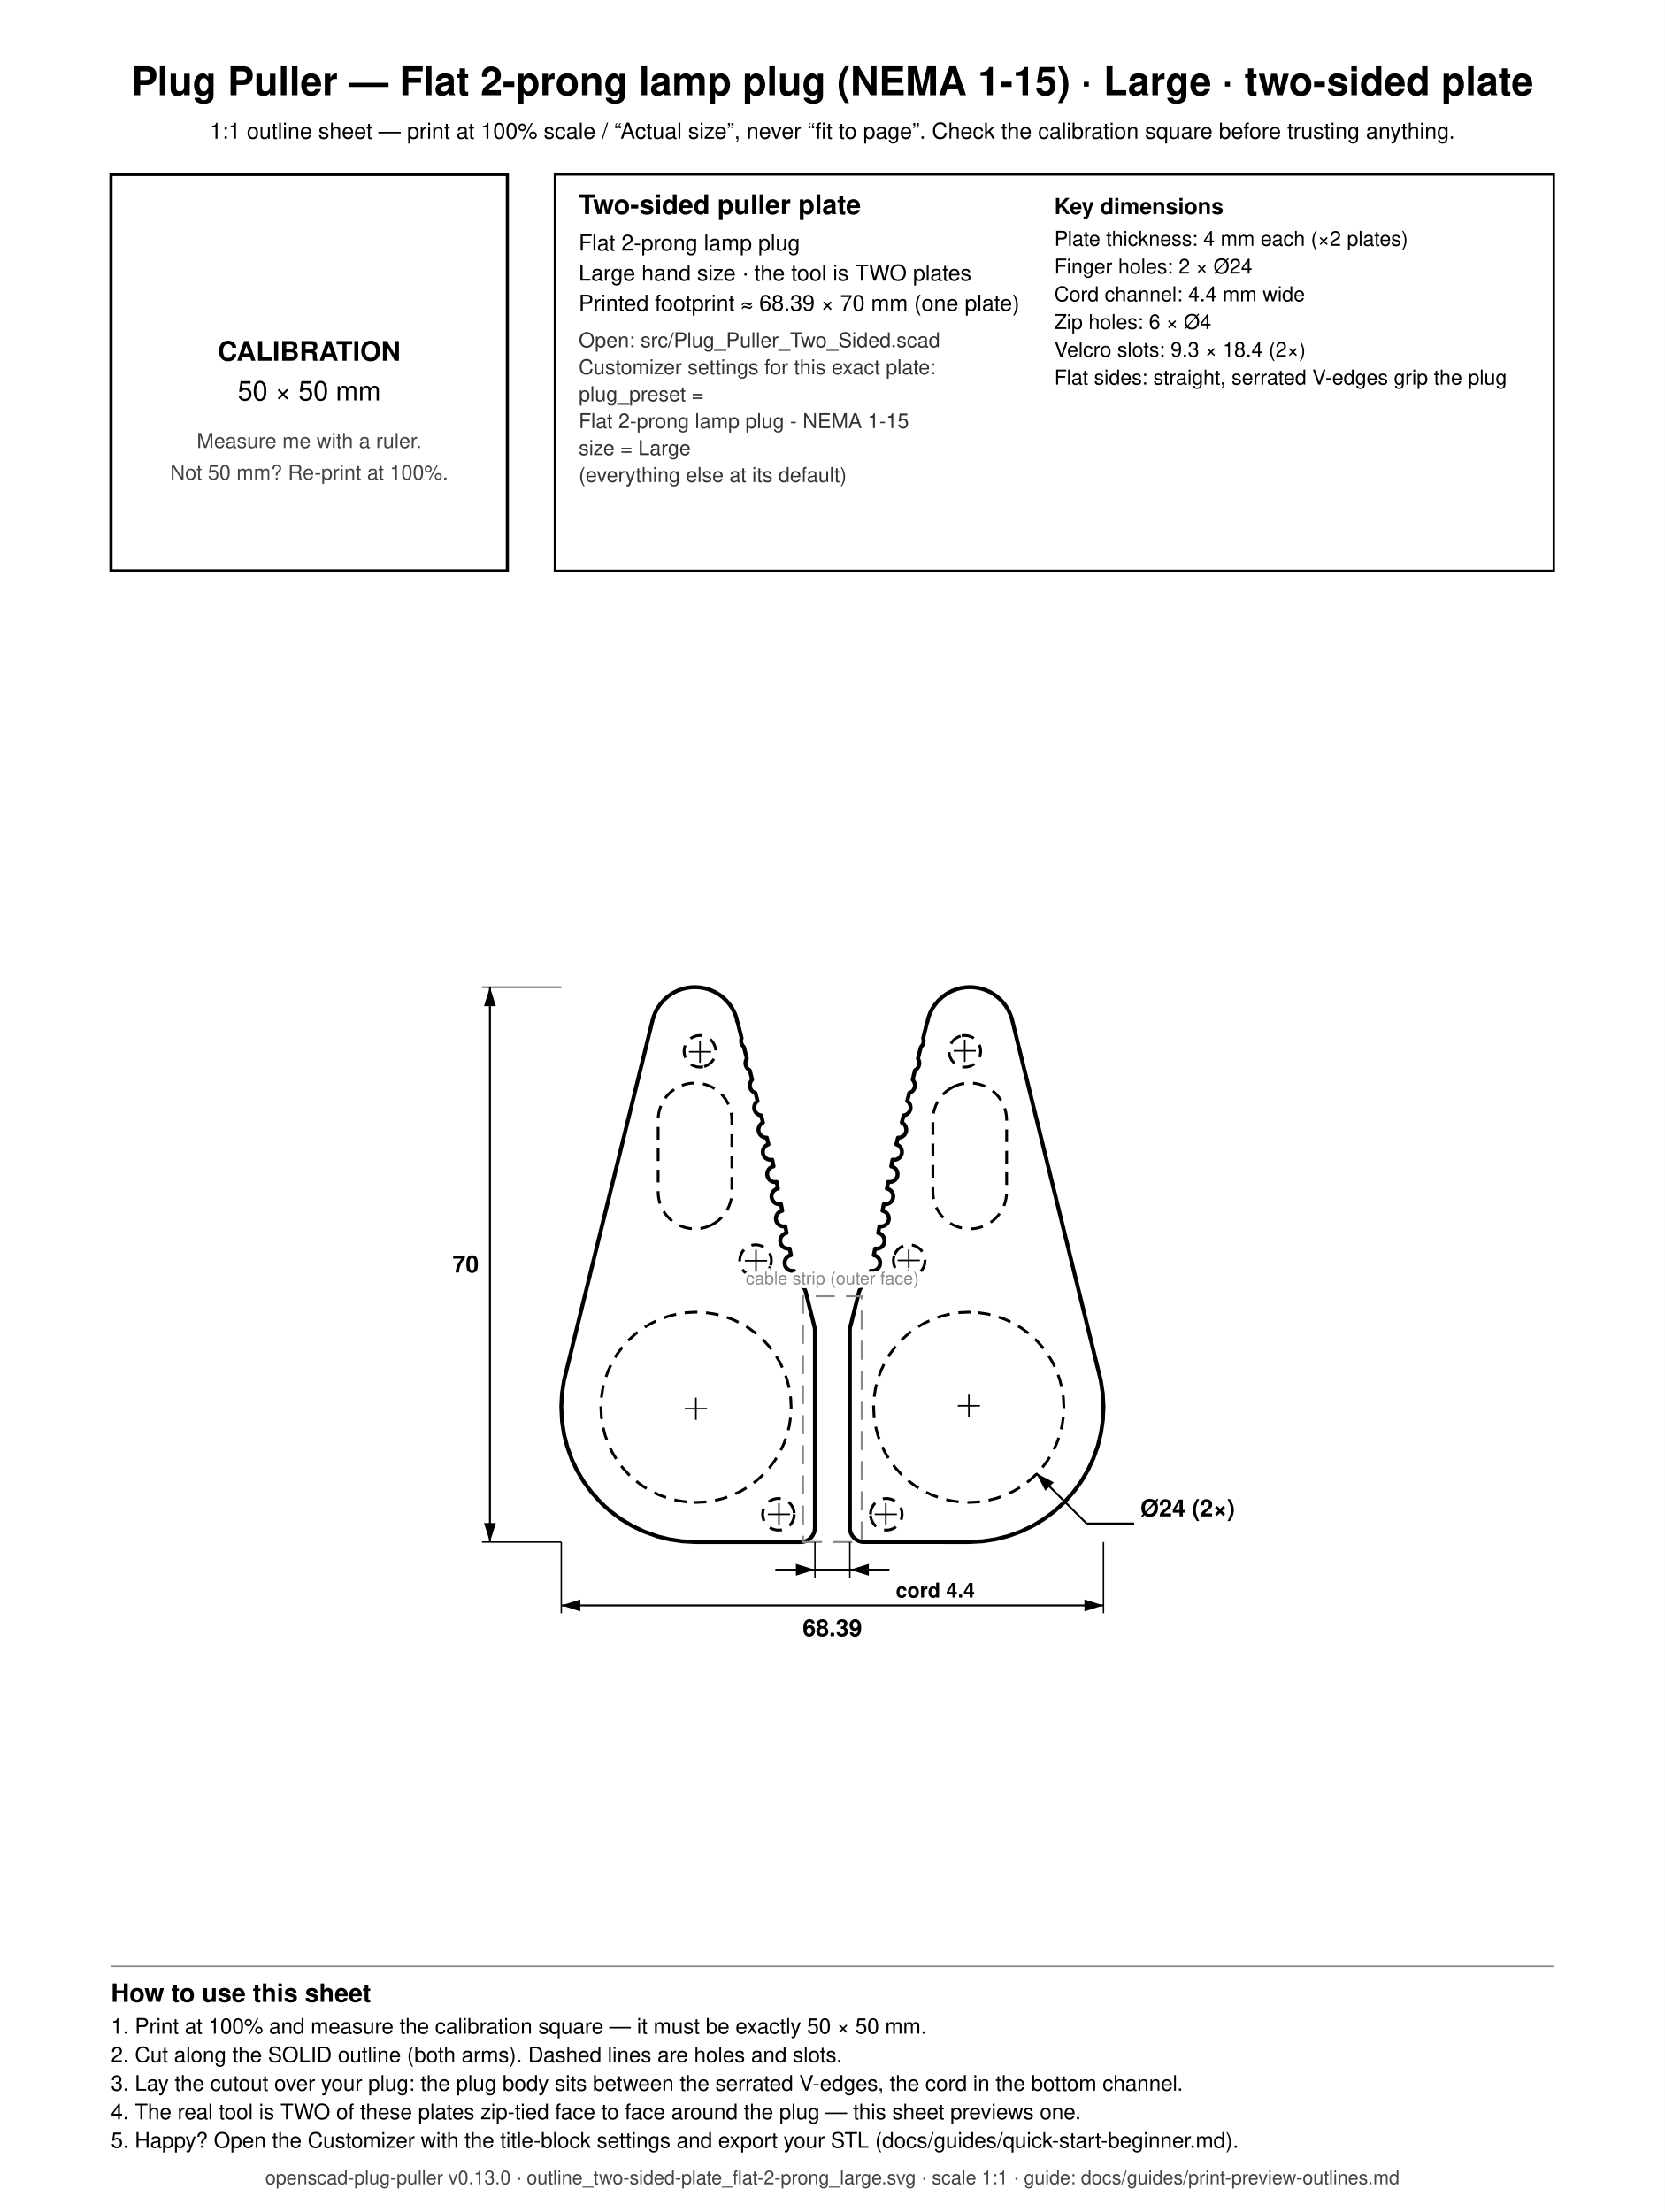
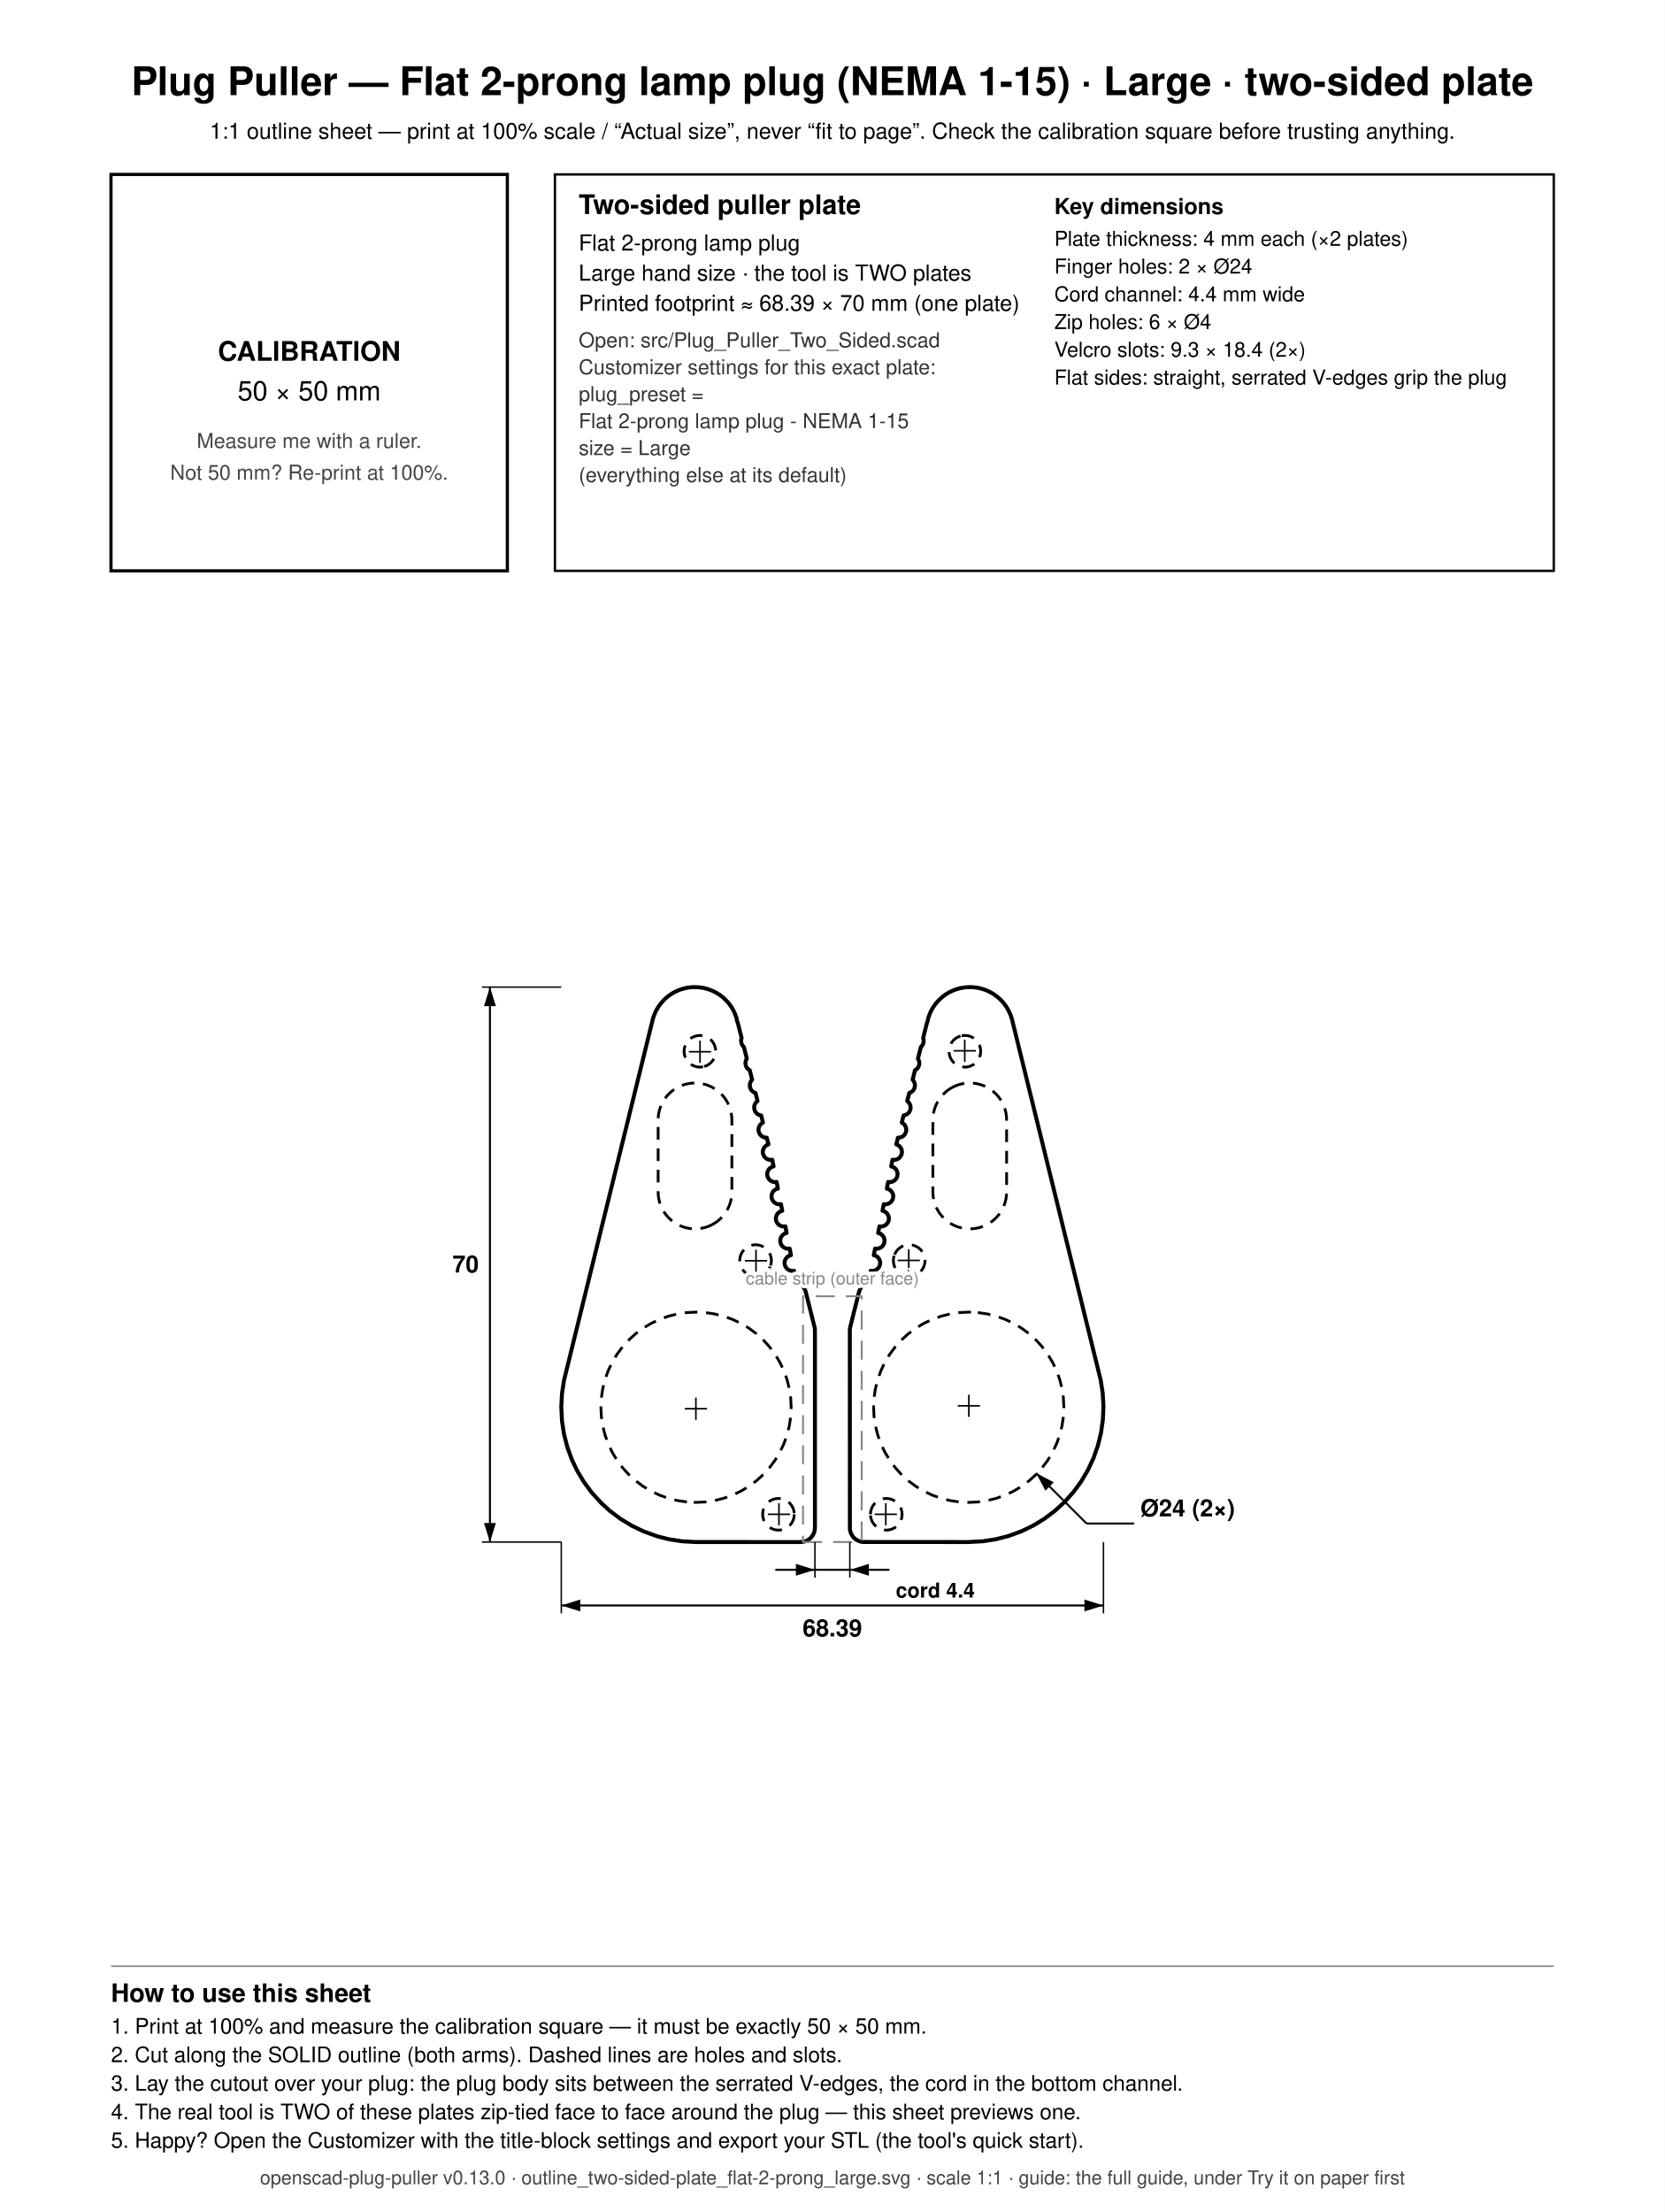
<svg xmlns="http://www.w3.org/2000/svg" width="210mm" height="279mm" viewBox="0 0 210 279">
  <rect x="0" y="0" width="210" height="279" fill="white" />
  <text x="105.000" y="12.000" font-family="Helvetica, Arial, sans-serif" font-size="5" font-weight="bold" text-anchor="middle" fill="black">Plug Puller — Flat 2-prong lamp plug (NEMA 1-15) · Large · two-sided plate</text>
  <text x="105.000" y="17.500" font-family="Helvetica, Arial, sans-serif" font-size="2.8" font-weight="normal" text-anchor="middle" fill="black">1:1 outline sheet — print at 100% scale / “Actual size”, never “fit to page”. Check the calibration square before trusting anything.</text>
  <rect x="14" y="22" width="50" height="50" fill="none" stroke="black" stroke-width="0.4" />
  <text x="39.000" y="45.500" font-family="Helvetica, Arial, sans-serif" font-size="3.4" font-weight="bold" text-anchor="middle" fill="black">CALIBRATION</text>
  <text x="39.000" y="50.500" font-family="Helvetica, Arial, sans-serif" font-size="3.4" font-weight="normal" text-anchor="middle" fill="black">50 × 50 mm</text>
  <text x="39.000" y="56.500" font-family="Helvetica, Arial, sans-serif" font-size="2.6" font-weight="normal" text-anchor="middle" fill="#444444">Measure me with a ruler.</text>
  <text x="39.000" y="60.500" font-family="Helvetica, Arial, sans-serif" font-size="2.6" font-weight="normal" text-anchor="middle" fill="#444444">Not 50 mm? Re-print at 100%.</text>
  <rect x="70" y="22" width="126" height="50" fill="none" stroke="black" stroke-width="0.3" />
  <text x="73.000" y="27.000" font-family="Helvetica, Arial, sans-serif" font-size="3.4" font-weight="bold" text-anchor="start" fill="black">Two-sided puller plate</text>
  <text x="73.000" y="31.600" font-family="Helvetica, Arial, sans-serif" font-size="2.8" font-weight="normal" text-anchor="start" fill="black">Flat 2-prong lamp plug</text>
  <text x="73.000" y="35.400" font-family="Helvetica, Arial, sans-serif" font-size="2.8" font-weight="normal" text-anchor="start" fill="black">Large hand size · the tool is TWO plates</text>
  <text x="73.000" y="39.200" font-family="Helvetica, Arial, sans-serif" font-size="2.8" font-weight="normal" text-anchor="start" fill="black">Printed footprint ≈ 68.39 × 70 mm (one plate)</text>
  <text x="73.000" y="43.800" font-family="Helvetica, Arial, sans-serif" font-size="2.6" font-weight="normal" text-anchor="start" fill="#333333">Open: src/Plug_Puller_Two_Sided.scad</text>
  <text x="73.000" y="47.200" font-family="Helvetica, Arial, sans-serif" font-size="2.6" font-weight="normal" text-anchor="start" fill="#333333">Customizer settings for this exact plate:</text>
  <text x="73.000" y="50.600" font-family="Helvetica, Arial, sans-serif" font-size="2.6" font-weight="normal" text-anchor="start" fill="#333333">  plug_preset =</text>
  <text x="73.000" y="54.000" font-family="Helvetica, Arial, sans-serif" font-size="2.6" font-weight="normal" text-anchor="start" fill="#333333">      Flat 2-prong lamp plug - NEMA 1-15</text>
  <text x="73.000" y="57.400" font-family="Helvetica, Arial, sans-serif" font-size="2.6" font-weight="normal" text-anchor="start" fill="#333333">  size = Large</text>
  <text x="73.000" y="60.800" font-family="Helvetica, Arial, sans-serif" font-size="2.6" font-weight="normal" text-anchor="start" fill="#333333">  (everything else at its default)</text>
  <text x="133.000" y="27.000" font-family="Helvetica, Arial, sans-serif" font-size="2.8" font-weight="bold" text-anchor="start" fill="black">Key dimensions</text>
  <text x="133.000" y="31.000" font-family="Helvetica, Arial, sans-serif" font-size="2.6" font-weight="normal" text-anchor="start" fill="black">Plate thickness: 4 mm each (×2 plates)</text>
  <text x="133.000" y="34.500" font-family="Helvetica, Arial, sans-serif" font-size="2.6" font-weight="normal" text-anchor="start" fill="black">Finger holes: 2 × Ø24</text>
  <text x="133.000" y="38.000" font-family="Helvetica, Arial, sans-serif" font-size="2.6" font-weight="normal" text-anchor="start" fill="black">Cord channel: 4.4 mm wide</text>
  <text x="133.000" y="41.500" font-family="Helvetica, Arial, sans-serif" font-size="2.6" font-weight="normal" text-anchor="start" fill="black">Zip holes: 6 × Ø4</text>
  <text x="133.000" y="45.000" font-family="Helvetica, Arial, sans-serif" font-size="2.6" font-weight="normal" text-anchor="start" fill="black">Velcro slots: 9.3 × 18.4 (2×)</text>
  <text x="133.000" y="48.500" font-family="Helvetica, Arial, sans-serif" font-size="2.6" font-weight="normal" text-anchor="start" fill="black">Flat sides: straight, serrated V-edges grip the plug</text>
  <line x1="14.000" y1="248.000" x2="196.000" y2="248.000" stroke="#888888" stroke-width="0.2" />
  <text x="14.000" y="252.500" font-family="Helvetica, Arial, sans-serif" font-size="3.2" font-weight="bold" text-anchor="start" fill="black">How to use this sheet</text>
  <text x="14.000" y="256.500" font-family="Helvetica, Arial, sans-serif" font-size="2.7" font-weight="normal" text-anchor="start" fill="black">1. Print at 100% and measure the calibration square — it must be exactly 50 × 50 mm.</text>
  <text x="14.000" y="260.100" font-family="Helvetica, Arial, sans-serif" font-size="2.7" font-weight="normal" text-anchor="start" fill="black">2. Cut along the SOLID outline (both arms). Dashed lines are holes and slots.</text>
  <text x="14.000" y="263.700" font-family="Helvetica, Arial, sans-serif" font-size="2.7" font-weight="normal" text-anchor="start" fill="black">3. Lay the cutout over your plug: the plug body sits between the serrated V-edges, the cord in the bottom channel.</text>
  <text x="14.000" y="267.300" font-family="Helvetica, Arial, sans-serif" font-size="2.7" font-weight="normal" text-anchor="start" fill="black">4. The real tool is TWO of these plates zip-tied face to face around the plug — this sheet previews one.</text>
-   <text x="14.000" y="270.900" font-family="Helvetica, Arial, sans-serif" font-size="2.7" font-weight="normal" text-anchor="start" fill="black">5. Happy? Open the Customizer with the title-block settings and export your STL (docs/guides/quick-start-beginner.md).</text>
-   <text x="105.000" y="275.500" font-family="Helvetica, Arial, sans-serif" font-size="2.4" font-weight="normal" text-anchor="middle" fill="#444444">openscad-plug-puller v0.13.0 · outline_two-sided-plate_flat-2-prong_large.svg · scale 1:1 · guide: docs/guides/print-preview-outlines.md</text>
+   <text x="14.000" y="270.900" font-family="Helvetica, Arial, sans-serif" font-size="2.7" font-weight="normal" text-anchor="start" fill="black">5. Happy? Open the Customizer with the title-block settings and export your STL (the tool's quick start).</text>
+   <text x="105.000" y="275.500" font-family="Helvetica, Arial, sans-serif" font-size="2.4" font-weight="normal" text-anchor="middle" fill="#444444">openscad-plug-puller v0.13.0 · outline_two-sided-plate_flat-2-prong_large.svg · scale 1:1 · guide: the full guide, under Try it on paper first</text>
  <path d="M 96.483 143.479 L 96.726 143.495 L 96.939 144.340 L 96.754 144.416 L 96.591 144.525 L 96.453 144.663 L 96.344 144.826 L 96.269 145.008 L 96.230 145.200 L 96.230 145.396 L 96.269 145.588 L 96.394 145.853 L 96.519 146.005 L 96.670 146.129 L 96.843 146.222 L 97.031 146.279 L 97.226 146.298 L 97.418 146.279 L 97.582 147.117 L 97.392 147.174 L 97.219 147.266 L 97.067 147.391 L 96.943 147.542 L 96.817 147.808 L 96.779 148.000 L 96.779 148.196 L 96.817 148.388 L 96.943 148.653 L 97.067 148.805 L 97.219 148.929 L 97.392 149.022 L 97.579 149.079 L 97.774 149.098 L 97.967 149.079 L 98.131 149.917 L 97.940 149.974 L 97.767 150.066 L 97.616 150.191 L 97.492 150.342 L 97.399 150.515 L 97.342 150.703 L 97.323 150.898 L 97.342 151.093 L 97.399 151.281 L 97.492 151.453 L 97.616 151.605 L 97.767 151.729 L 97.940 151.822 L 98.128 151.879 L 98.323 151.898 L 98.515 151.879 L 98.679 152.717 L 98.489 152.774 L 98.316 152.866 L 98.165 152.991 L 98.040 153.142 L 97.948 153.315 L 97.891 153.503 L 97.872 153.698 L 97.891 153.893 L 97.948 154.081 L 98.040 154.253 L 98.165 154.405 L 98.316 154.529 L 98.489 154.622 L 98.677 154.679 L 98.872 154.698 L 99.064 154.679 L 99.228 155.517 L 99.038 155.574 L 98.865 155.666 L 98.713 155.791 L 98.589 155.942 L 98.496 156.115 L 98.439 156.303 L 98.420 156.498 L 98.439 156.693 L 98.496 156.881 L 98.589 157.053 L 98.713 157.205 L 98.865 157.329 L 99.038 157.422 L 99.225 157.479 L 99.420 157.498 L 99.613 157.479 L 99.777 158.317 L 99.586 158.374 L 99.413 158.466 L 99.262 158.591 L 99.137 158.742 L 99.045 158.915 L 98.988 159.103 L 98.969 159.298 L 99.012 159.588 L 99.087 159.769 L 99.196 159.932 L 99.413 160.129 L 99.586 160.222 L 99.774 160.279 L 99.969 160.298 L 100.161 160.279 L 100.400 161.498 L 101.186 162.164 L 101.304 162.296 L 101.498 162.591 L 101.572 162.751 L 101.649 162.987 L 102.780 167.499 L 102.800 167.767 L 102.800 192.698 L 102.765 193.049 L 102.722 193.220 L 102.663 193.387 L 102.497 193.698 L 102.273 193.971 L 102.000 194.194 L 101.689 194.361 L 101.523 194.420 L 101.351 194.463 L 101.000 194.498 L 87.756 194.496 L 86.046 194.403 L 84.398 194.150 L 82.951 193.787 L 81.214 193.166 L 79.710 192.445 L 78.284 191.580 L 76.950 190.580 L 75.845 189.578 L 74.606 188.211 L 73.620 186.867 L 72.770 185.432 L 72.132 184.083 L 71.562 182.516 L 71.148 180.900 L 70.895 179.252 L 70.804 177.410 L 70.895 175.744 L 71.147 174.099 L 82.365 128.487 L 82.539 127.976 L 82.762 127.485 L 83.031 127.018 L 83.346 126.580 L 83.826 126.049 L 84.232 125.694 L 84.670 125.379 L 85.137 125.109 L 85.629 124.887 L 86.139 124.713 L 86.664 124.591 L 87.199 124.520 L 87.738 124.502 L 88.277 124.537 L 88.809 124.625 L 89.330 124.764 L 89.835 124.954 L 90.319 125.193 L 90.777 125.477 L 91.205 125.806 L 91.598 126.174 L 91.954 126.580 L 92.269 127.018 L 92.455 127.329 L 92.694 127.813 L 92.934 128.485 L 92.939 128.596 L 92.977 128.788 L 93.060 128.983 L 93.552 130.932 L 93.502 131.103 L 93.482 131.298 L 93.525 131.588 L 93.651 131.853 L 93.838 132.061 L 94.209 133.530 L 94.107 133.715 L 94.050 133.903 L 94.031 134.098 L 94.074 134.388 L 94.149 134.569 L 94.258 134.732 L 94.397 134.871 L 94.577 134.988 L 94.879 136.185 L 94.748 136.342 L 94.623 136.608 L 94.580 136.898 L 94.623 137.188 L 94.748 137.453 L 94.873 137.605 L 95.108 137.780 L 95.302 137.858 L 95.559 138.877 L 95.421 138.991 L 95.297 139.142 L 95.171 139.408 L 95.128 139.698 L 95.171 139.988 L 95.297 140.253 L 95.494 140.471 L 95.746 140.622 L 96.017 140.691 L 96.246 141.597 L 96.121 141.666 L 95.970 141.791 L 95.846 141.942 L 95.753 142.115 L 95.682 142.400 L 95.682 142.596 L 95.720 142.788 L 95.846 143.053 L 96.043 143.271 L 96.294 143.422 L 96.483 143.479 Z" fill="none" stroke="black" stroke-width="0.5" stroke-linejoin="round" />
  <path d="M 97.160 159.755 L 96.973 160.109 L 96.724 160.412 L 96.421 160.661 L 96.075 160.845 L 95.700 160.959 L 95.310 160.998 L 94.920 160.959 L 94.545 160.845 L 94.199 160.661 L 93.896 160.412 L 93.647 160.109 L 93.463 159.763 L 93.349 159.388 L 93.310 158.998 L 93.349 158.608 L 93.463 158.233 L 93.647 157.887 L 93.896 157.584 L 94.199 157.335 L 94.545 157.150 L 94.920 157.037 L 95.310 156.998 L 95.700 157.037 L 96.075 157.150 L 96.421 157.335 L 96.724 157.584 L 96.973 157.887 L 97.158 158.233 L 97.271 158.608 L 97.310 158.998 L 97.271 159.388 L 97.160 159.755 Z" fill="none" stroke="black" stroke-width="0.35" stroke-linejoin="round" stroke-dasharray="1.6,1.1" />
  <path d="M 88.688 134.557 L 88.290 134.598 L 87.900 134.559 L 87.525 134.445 L 87.179 134.261 L 86.876 134.012 L 86.627 133.709 L 86.443 133.363 L 86.329 132.988 L 86.290 132.598 L 86.329 132.208 L 86.443 131.833 L 86.627 131.487 L 86.876 131.184 L 87.179 130.935 L 87.525 130.750 L 87.900 130.637 L 88.290 130.598 L 88.680 130.637 L 89.055 130.750 L 89.401 130.935 L 89.704 131.184 L 89.953 131.487 L 90.137 131.833 L 90.251 132.208 L 90.290 132.598 L 90.251 132.988 L 90.137 133.363 L 89.953 133.709 L 89.704 134.012 L 89.401 134.261 L 89.055 134.445 L 88.688 134.557 Z" fill="none" stroke="black" stroke-width="0.35" stroke-linejoin="round" stroke-dasharray="1.6,1.1" />
  <path d="M 100.199 190.992 L 100.161 191.388 L 100.047 191.763 L 99.863 192.109 L 99.614 192.412 L 99.311 192.661 L 98.965 192.845 L 98.590 192.959 L 98.200 192.998 L 97.810 192.959 L 97.435 192.845 L 97.089 192.661 L 96.786 192.412 L 96.537 192.109 L 96.353 191.763 L 96.239 191.388 L 96.200 190.998 L 96.239 190.608 L 96.353 190.233 L 96.537 189.887 L 96.786 189.584 L 97.089 189.335 L 97.435 189.150 L 97.810 189.037 L 98.200 188.998 L 98.590 189.037 L 98.965 189.150 L 99.311 189.335 L 99.614 189.584 L 99.863 189.887 L 100.047 190.233 L 100.161 190.608 L 100.199 190.992 Z" fill="none" stroke="black" stroke-width="0.35" stroke-linejoin="round" stroke-dasharray="1.6,1.1" />
  <path d="M 89.871 154.444 L 89.454 154.642 L 89.024 154.796 L 88.582 154.908 L 88.123 154.976 L 87.675 154.998 L 87.219 154.976 L 86.767 154.909 L 86.318 154.796 L 85.888 154.642 L 85.476 154.447 L 85.091 154.216 L 84.724 153.945 L 84.386 153.638 L 84.074 153.295 L 83.803 152.928 L 83.568 152.536 L 83.376 152.131 L 83.220 151.694 L 83.110 151.251 L 83.043 150.800 L 83.021 150.346 L 83.021 141.250 L 83.044 140.788 L 83.111 140.337 L 83.220 139.902 L 83.376 139.465 L 83.572 139.053 L 83.807 138.661 L 84.074 138.301 L 84.386 137.957 L 84.718 137.656 L 85.085 137.384 L 85.482 137.145 L 85.895 136.951 L 86.318 136.799 L 86.767 136.687 L 87.219 136.620 L 87.675 136.598 L 88.130 136.621 L 88.582 136.688 L 89.024 136.799 L 89.454 136.953 L 89.866 137.149 L 90.257 137.384 L 90.624 137.656 L 90.961 137.963 L 91.268 138.301 L 91.539 138.668 L 91.773 139.059 L 91.968 139.472 L 92.122 139.902 L 92.232 140.344 L 92.299 140.796 L 92.321 141.250 L 92.321 150.346 L 92.299 150.800 L 92.232 151.251 L 92.122 151.694 L 91.965 152.131 L 91.770 152.543 L 91.535 152.934 L 91.263 153.300 L 90.956 153.638 L 90.618 153.945 L 90.257 154.212 L 89.871 154.444 Z" fill="none" stroke="black" stroke-width="0.35" stroke-linejoin="round" stroke-dasharray="1.6,1.1" />
  <path d="M 86.648 189.441 L 85.463 189.268 L 84.320 188.982 L 83.211 188.586 L 82.147 188.082 L 81.136 187.477 L 80.190 186.776 L 79.317 185.986 L 78.526 185.113 L 77.825 184.168 L 77.219 183.158 L 76.715 182.093 L 76.318 180.985 L 76.031 179.842 L 75.858 178.678 L 75.800 177.502 L 75.858 176.325 L 76.030 175.160 L 76.316 174.018 L 76.712 172.909 L 77.215 171.844 L 77.820 170.834 L 78.522 169.888 L 79.312 169.015 L 80.185 168.224 L 81.130 167.522 L 82.140 166.917 L 83.204 166.413 L 84.313 166.016 L 85.455 165.729 L 86.620 165.556 L 87.796 165.498 L 88.973 165.555 L 90.137 165.728 L 91.280 166.014 L 92.389 166.410 L 93.453 166.913 L 94.464 167.518 L 95.410 168.220 L 96.283 169.010 L 97.074 169.882 L 97.775 170.828 L 98.381 171.838 L 98.885 172.902 L 99.282 174.011 L 99.569 175.153 L 99.742 176.318 L 99.800 177.494 L 99.742 178.670 L 99.570 179.835 L 99.284 180.978 L 98.888 182.087 L 98.385 183.151 L 97.780 184.162 L 97.078 185.108 L 96.288 185.980 L 95.415 186.771 L 94.470 187.473 L 93.460 188.079 L 92.396 188.583 L 91.287 188.980 L 90.145 189.266 L 88.980 189.440 L 87.804 189.498 L 86.648 189.441 Z" fill="none" stroke="black" stroke-width="0.35" stroke-linejoin="round" stroke-dasharray="1.6,1.1" />
  <path d="M 115.893 133.715 L 115.964 134.000 L 115.964 134.196 L 115.926 134.388 L 115.851 134.569 L 115.742 134.732 L 115.603 134.871 L 115.423 134.988 L 115.121 136.185 L 115.252 136.342 L 115.377 136.608 L 115.420 136.898 L 115.377 137.188 L 115.252 137.453 L 115.127 137.605 L 114.892 137.780 L 114.698 137.858 L 114.441 138.877 L 114.579 138.991 L 114.703 139.142 L 114.829 139.408 L 114.872 139.698 L 114.829 139.988 L 114.703 140.253 L 114.506 140.471 L 114.254 140.622 L 113.983 140.691 L 113.754 141.597 L 113.879 141.666 L 114.030 141.791 L 114.154 141.942 L 114.247 142.115 L 114.318 142.400 L 114.318 142.596 L 114.280 142.788 L 114.154 143.053 L 114.030 143.205 L 113.879 143.329 L 113.613 143.455 L 113.421 143.493 L 113.274 143.495 L 113.061 144.340 L 113.246 144.416 L 113.409 144.525 L 113.547 144.663 L 113.656 144.826 L 113.731 145.008 L 113.770 145.200 L 113.770 145.396 L 113.731 145.588 L 113.606 145.853 L 113.481 146.005 L 113.330 146.129 L 113.157 146.222 L 112.969 146.279 L 112.774 146.298 L 112.582 146.279 L 112.418 147.117 L 112.608 147.174 L 112.781 147.266 L 112.933 147.391 L 113.057 147.542 L 113.150 147.715 L 113.206 147.903 L 113.226 148.098 L 113.206 148.293 L 113.150 148.481 L 113.057 148.653 L 112.933 148.805 L 112.781 148.929 L 112.608 149.022 L 112.421 149.079 L 112.226 149.098 L 112.033 149.079 L 111.869 149.917 L 112.060 149.974 L 112.233 150.066 L 112.384 150.191 L 112.508 150.342 L 112.601 150.515 L 112.658 150.703 L 112.677 150.898 L 112.658 151.093 L 112.601 151.281 L 112.508 151.453 L 112.384 151.605 L 112.233 151.729 L 112.060 151.822 L 111.872 151.879 L 111.677 151.898 L 111.485 151.879 L 111.321 152.717 L 111.511 152.774 L 111.684 152.866 L 111.835 152.991 L 111.960 153.142 L 112.052 153.315 L 112.109 153.503 L 112.128 153.698 L 112.109 153.893 L 112.052 154.081 L 111.960 154.253 L 111.835 154.405 L 111.684 154.529 L 111.511 154.622 L 111.323 154.679 L 111.128 154.698 L 110.936 154.679 L 110.772 155.517 L 110.962 155.574 L 111.135 155.666 L 111.287 155.791 L 111.411 155.942 L 111.504 156.115 L 111.561 156.303 L 111.580 156.498 L 111.561 156.693 L 111.504 156.881 L 111.411 157.053 L 111.287 157.205 L 111.135 157.329 L 110.962 157.422 L 110.775 157.479 L 110.580 157.498 L 110.387 157.479 L 110.223 158.317 L 110.414 158.374 L 110.587 158.466 L 110.738 158.591 L 110.863 158.742 L 110.955 158.915 L 111.012 159.103 L 111.031 159.298 L 110.988 159.588 L 110.913 159.769 L 110.804 159.932 L 110.587 160.129 L 110.414 160.222 L 110.226 160.279 L 110.031 160.298 L 109.839 160.279 L 109.600 161.498 L 108.814 162.164 L 108.696 162.296 L 108.502 162.591 L 108.428 162.751 L 108.351 162.987 L 107.220 167.499 L 107.200 167.767 L 107.209 192.874 L 107.235 193.049 L 107.337 193.387 L 107.503 193.698 L 107.727 193.971 L 108.000 194.194 L 108.311 194.361 L 108.649 194.463 L 108.824 194.489 L 122.156 194.498 L 123.954 194.403 L 125.602 194.150 L 127.218 193.736 L 128.786 193.166 L 130.290 192.445 L 131.716 191.580 L 133.050 190.580 L 134.280 189.453 L 135.394 188.211 L 136.380 186.867 L 137.230 185.432 L 137.936 183.920 L 138.489 182.347 L 138.886 180.727 L 139.122 179.076 L 139.196 177.410 L 139.105 175.744 L 138.853 174.099 L 127.745 128.929 L 127.635 128.487 L 127.461 127.976 L 127.155 127.329 L 126.870 126.871 L 126.542 126.443 L 126.174 126.049 L 125.768 125.694 L 125.330 125.379 L 124.863 125.109 L 124.371 124.887 L 123.861 124.713 L 123.336 124.591 L 122.801 124.520 L 122.262 124.502 L 121.723 124.537 L 121.191 124.625 L 120.670 124.764 L 120.165 124.954 L 119.681 125.193 L 119.370 125.379 L 118.932 125.694 L 118.402 126.174 L 118.046 126.580 L 117.731 127.018 L 117.545 127.329 L 117.306 127.813 L 117.066 128.485 L 117.061 128.596 L 117.023 128.788 L 116.940 128.983 L 116.448 130.932 L 116.498 131.103 L 116.518 131.298 L 116.475 131.588 L 116.349 131.853 L 116.162 132.061 L 115.791 133.530 L 115.893 133.715 Z" fill="none" stroke="black" stroke-width="0.5" stroke-linejoin="round" />
  <path d="M 123.352 165.554 L 124.537 165.728 L 125.680 166.014 L 126.789 166.410 L 127.853 166.913 L 128.864 167.518 L 129.810 168.220 L 130.683 169.010 L 131.474 169.882 L 132.175 170.828 L 132.781 171.838 L 133.285 172.902 L 133.682 174.011 L 133.969 175.153 L 134.142 176.318 L 134.200 177.494 L 134.142 178.670 L 133.970 179.835 L 133.684 180.978 L 133.288 182.087 L 132.785 183.151 L 132.180 184.162 L 131.478 185.108 L 130.688 185.980 L 129.815 186.771 L 128.870 187.473 L 127.860 188.079 L 126.796 188.583 L 125.687 188.980 L 124.545 189.266 L 123.380 189.440 L 122.204 189.498 L 121.027 189.440 L 119.863 189.268 L 118.720 188.982 L 117.611 188.586 L 116.547 188.082 L 115.536 187.477 L 114.590 186.776 L 113.717 185.986 L 112.926 185.113 L 112.225 184.168 L 111.619 183.158 L 111.115 182.093 L 110.718 180.985 L 110.431 179.842 L 110.258 178.678 L 110.200 177.502 L 110.258 176.325 L 110.430 175.160 L 110.716 174.018 L 111.112 172.909 L 111.615 171.844 L 112.220 170.834 L 112.922 169.888 L 113.712 169.015 L 114.585 168.224 L 115.530 167.522 L 116.540 166.917 L 117.604 166.413 L 118.713 166.016 L 119.855 165.729 L 121.020 165.556 L 122.196 165.498 L 123.352 165.554 Z" fill="none" stroke="black" stroke-width="0.35" stroke-linejoin="round" stroke-dasharray="1.6,1.1" />
  <path d="M 120.129 137.152 L 120.546 136.953 L 120.976 136.799 L 121.418 136.688 L 121.877 136.620 L 122.325 136.598 L 122.781 136.620 L 123.233 136.687 L 123.682 136.799 L 124.112 136.953 L 124.524 137.149 L 124.909 137.380 L 125.276 137.651 L 125.614 137.957 L 125.926 138.301 L 126.197 138.668 L 126.432 139.059 L 126.624 139.465 L 126.780 139.902 L 126.890 140.344 L 126.957 140.796 L 126.979 141.250 L 126.979 150.346 L 126.956 150.807 L 126.889 151.259 L 126.780 151.694 L 126.624 152.131 L 126.428 152.543 L 126.193 152.934 L 125.926 153.295 L 125.614 153.638 L 125.282 153.940 L 124.915 154.212 L 124.518 154.450 L 124.105 154.645 L 123.682 154.796 L 123.233 154.909 L 122.781 154.976 L 122.325 154.998 L 121.870 154.975 L 121.418 154.908 L 120.976 154.796 L 120.546 154.642 L 120.134 154.447 L 119.743 154.212 L 119.376 153.940 L 119.039 153.633 L 118.732 153.295 L 118.461 152.928 L 118.227 152.536 L 118.032 152.124 L 117.878 151.694 L 117.768 151.251 L 117.701 150.800 L 117.679 150.346 L 117.679 141.250 L 117.701 140.796 L 117.768 140.344 L 117.878 139.902 L 118.035 139.465 L 118.230 139.053 L 118.465 138.661 L 118.737 138.295 L 119.044 137.957 L 119.382 137.651 L 119.743 137.384 L 120.129 137.152 Z" fill="none" stroke="black" stroke-width="0.35" stroke-linejoin="round" stroke-dasharray="1.6,1.1" />
  <path d="M 109.801 191.004 L 109.839 190.608 L 109.953 190.233 L 110.137 189.887 L 110.386 189.584 L 110.689 189.335 L 111.035 189.150 L 111.410 189.037 L 111.800 188.998 L 112.190 189.037 L 112.565 189.150 L 112.911 189.335 L 113.214 189.584 L 113.463 189.887 L 113.647 190.233 L 113.761 190.608 L 113.800 190.998 L 113.761 191.388 L 113.647 191.763 L 113.463 192.109 L 113.214 192.412 L 112.911 192.661 L 112.565 192.845 L 112.190 192.959 L 111.800 192.998 L 111.410 192.959 L 111.035 192.845 L 110.689 192.661 L 110.386 192.412 L 110.137 192.109 L 109.953 191.763 L 109.839 191.388 L 109.801 191.004 Z" fill="none" stroke="black" stroke-width="0.35" stroke-linejoin="round" stroke-dasharray="1.6,1.1" />
  <path d="M 121.312 130.639 L 121.710 130.598 L 122.100 130.637 L 122.475 130.750 L 122.821 130.935 L 123.124 131.184 L 123.373 131.487 L 123.557 131.833 L 123.671 132.208 L 123.710 132.598 L 123.671 132.988 L 123.557 133.363 L 123.373 133.709 L 123.124 134.012 L 122.821 134.261 L 122.475 134.445 L 122.100 134.559 L 121.710 134.598 L 121.320 134.559 L 120.945 134.445 L 120.599 134.261 L 120.296 134.012 L 120.047 133.709 L 119.863 133.363 L 119.749 132.988 L 119.710 132.598 L 119.749 132.208 L 119.863 131.833 L 120.047 131.487 L 120.296 131.184 L 120.599 130.935 L 120.945 130.750 L 121.312 130.639 Z" fill="none" stroke="black" stroke-width="0.35" stroke-linejoin="round" stroke-dasharray="1.6,1.1" />
  <path d="M 112.840 158.241 L 113.027 157.887 L 113.276 157.584 L 113.579 157.335 L 113.925 157.150 L 114.300 157.037 L 114.690 156.998 L 115.080 157.037 L 115.455 157.150 L 115.801 157.335 L 116.104 157.584 L 116.353 157.887 L 116.537 158.233 L 116.651 158.608 L 116.690 158.998 L 116.651 159.388 L 116.537 159.763 L 116.353 160.109 L 116.104 160.412 L 115.801 160.661 L 115.455 160.845 L 115.080 160.959 L 114.690 160.998 L 114.300 160.959 L 113.925 160.845 L 113.579 160.661 L 113.276 160.412 L 113.027 160.109 L 112.842 159.763 L 112.729 159.388 L 112.690 158.998 L 112.729 158.608 L 112.840 158.241 Z" fill="none" stroke="black" stroke-width="0.35" stroke-linejoin="round" stroke-dasharray="1.6,1.1" />
  <line x1="93.966" y1="159.021" x2="96.766" y2="159.021" stroke="black" stroke-width="0.2" />
  <line x1="95.366" y1="157.621" x2="95.366" y2="160.421" stroke="black" stroke-width="0.2" />
  <line x1="86.902" y1="132.657" x2="89.702" y2="132.657" stroke="black" stroke-width="0.2" />
  <line x1="88.302" y1="131.257" x2="88.302" y2="134.057" stroke="black" stroke-width="0.2" />
  <line x1="96.861" y1="190.998" x2="99.661" y2="190.998" stroke="black" stroke-width="0.2" />
  <line x1="98.261" y1="189.598" x2="98.261" y2="192.398" stroke="black" stroke-width="0.2" />
  <line x1="86.383" y1="177.682" x2="89.183" y2="177.682" stroke="black" stroke-width="0.2" />
  <line x1="87.783" y1="176.282" x2="87.783" y2="179.082" stroke="black" stroke-width="0.2" />
  <line x1="120.817" y1="177.314" x2="123.617" y2="177.314" stroke="black" stroke-width="0.2" />
  <line x1="122.217" y1="175.914" x2="122.217" y2="178.714" stroke="black" stroke-width="0.2" />
  <line x1="110.339" y1="190.998" x2="113.139" y2="190.998" stroke="black" stroke-width="0.2" />
  <line x1="111.739" y1="189.598" x2="111.739" y2="192.398" stroke="black" stroke-width="0.2" />
  <line x1="120.298" y1="132.538" x2="123.098" y2="132.538" stroke="black" stroke-width="0.2" />
  <line x1="121.698" y1="131.138" x2="121.698" y2="133.938" stroke="black" stroke-width="0.2" />
  <line x1="113.234" y1="158.975" x2="116.034" y2="158.975" stroke="black" stroke-width="0.2" />
  <line x1="114.634" y1="157.575" x2="114.634" y2="160.375" stroke="black" stroke-width="0.2" />
  <path d="M 101.300 194.498 L 108.700 194.498 L 108.700 163.498 L 101.300 163.498 Z" fill="none" stroke="#888888" stroke-width="0.25" stroke-linejoin="round" stroke-dasharray="2.4,1.4" />
  <text x="105.000" y="161.998" font-family="Helvetica, Arial, sans-serif" font-size="2.2" font-weight="normal" text-anchor="middle" fill="#888888" paint-order="stroke" stroke="white" stroke-width="0.9">cable strip (outer face)</text>
  <line x1="70.804" y1="124.502" x2="60.804" y2="124.502" stroke="black" stroke-width="0.18" />
  <line x1="70.804" y1="194.498" x2="60.804" y2="194.498" stroke="black" stroke-width="0.18" />
  <line x1="61.804" y1="124.502" x2="61.804" y2="194.498" stroke="black" stroke-width="0.25" />
  <polygon points="61.804,124.502 62.554,126.902 61.054,126.902" fill="black" />
  <polygon points="61.804,194.498 61.054,192.098 62.554,192.098" fill="black" />
  <text x="60.404" y="160.500" font-family="Helvetica, Arial, sans-serif" font-size="3" font-weight="bold" text-anchor="end" fill="black" paint-order="stroke" stroke="white" stroke-width="0.9">70</text>
  <line x1="70.804" y1="194.498" x2="70.804" y2="203.498" stroke="black" stroke-width="0.18" />
  <line x1="139.196" y1="194.498" x2="139.196" y2="203.498" stroke="black" stroke-width="0.18" />
  <line x1="70.804" y1="202.498" x2="139.196" y2="202.498" stroke="black" stroke-width="0.25" />
  <polygon points="70.804,202.498 73.204,201.748 73.204,203.248" fill="black" />
  <polygon points="139.196,202.498 136.796,203.248 136.796,201.748" fill="black" />
  <text x="105.000" y="206.398" font-family="Helvetica, Arial, sans-serif" font-size="3" font-weight="bold" text-anchor="middle" fill="black" paint-order="stroke" stroke="white" stroke-width="0.9">68.39</text>
  <line x1="102.800" y1="194.498" x2="102.800" y2="198.998" stroke="black" stroke-width="0.18" />
  <line x1="107.200" y1="194.498" x2="107.200" y2="198.998" stroke="black" stroke-width="0.18" />
  <line x1="97.800" y1="197.998" x2="112.200" y2="197.998" stroke="black" stroke-width="0.25" />
  <polygon points="102.800,197.998 100.400,198.748 100.400,197.248" fill="black" />
  <polygon points="107.200,197.998 109.600,197.248 109.600,198.748" fill="black" />
  <text x="113.000" y="201.498" font-family="Helvetica, Arial, sans-serif" font-size="2.6" font-weight="bold" text-anchor="start" fill="black" paint-order="stroke" stroke="white" stroke-width="0.9">cord 4.4</text>
  <line x1="130.701" y1="185.798" x2="137.065" y2="192.162" stroke="black" stroke-width="0.25" />
  <polygon points="130.701,185.798 132.929,186.965 131.868,188.025" fill="black" />
  <line x1="137.065" y1="192.162" x2="143.065" y2="192.162" stroke="black" stroke-width="0.25" />
  <text x="143.865" y="191.262" font-family="Helvetica, Arial, sans-serif" font-size="3" font-weight="bold" text-anchor="start" fill="black" paint-order="stroke" stroke="white" stroke-width="0.9">Ø24 (2×)</text>
</svg>
